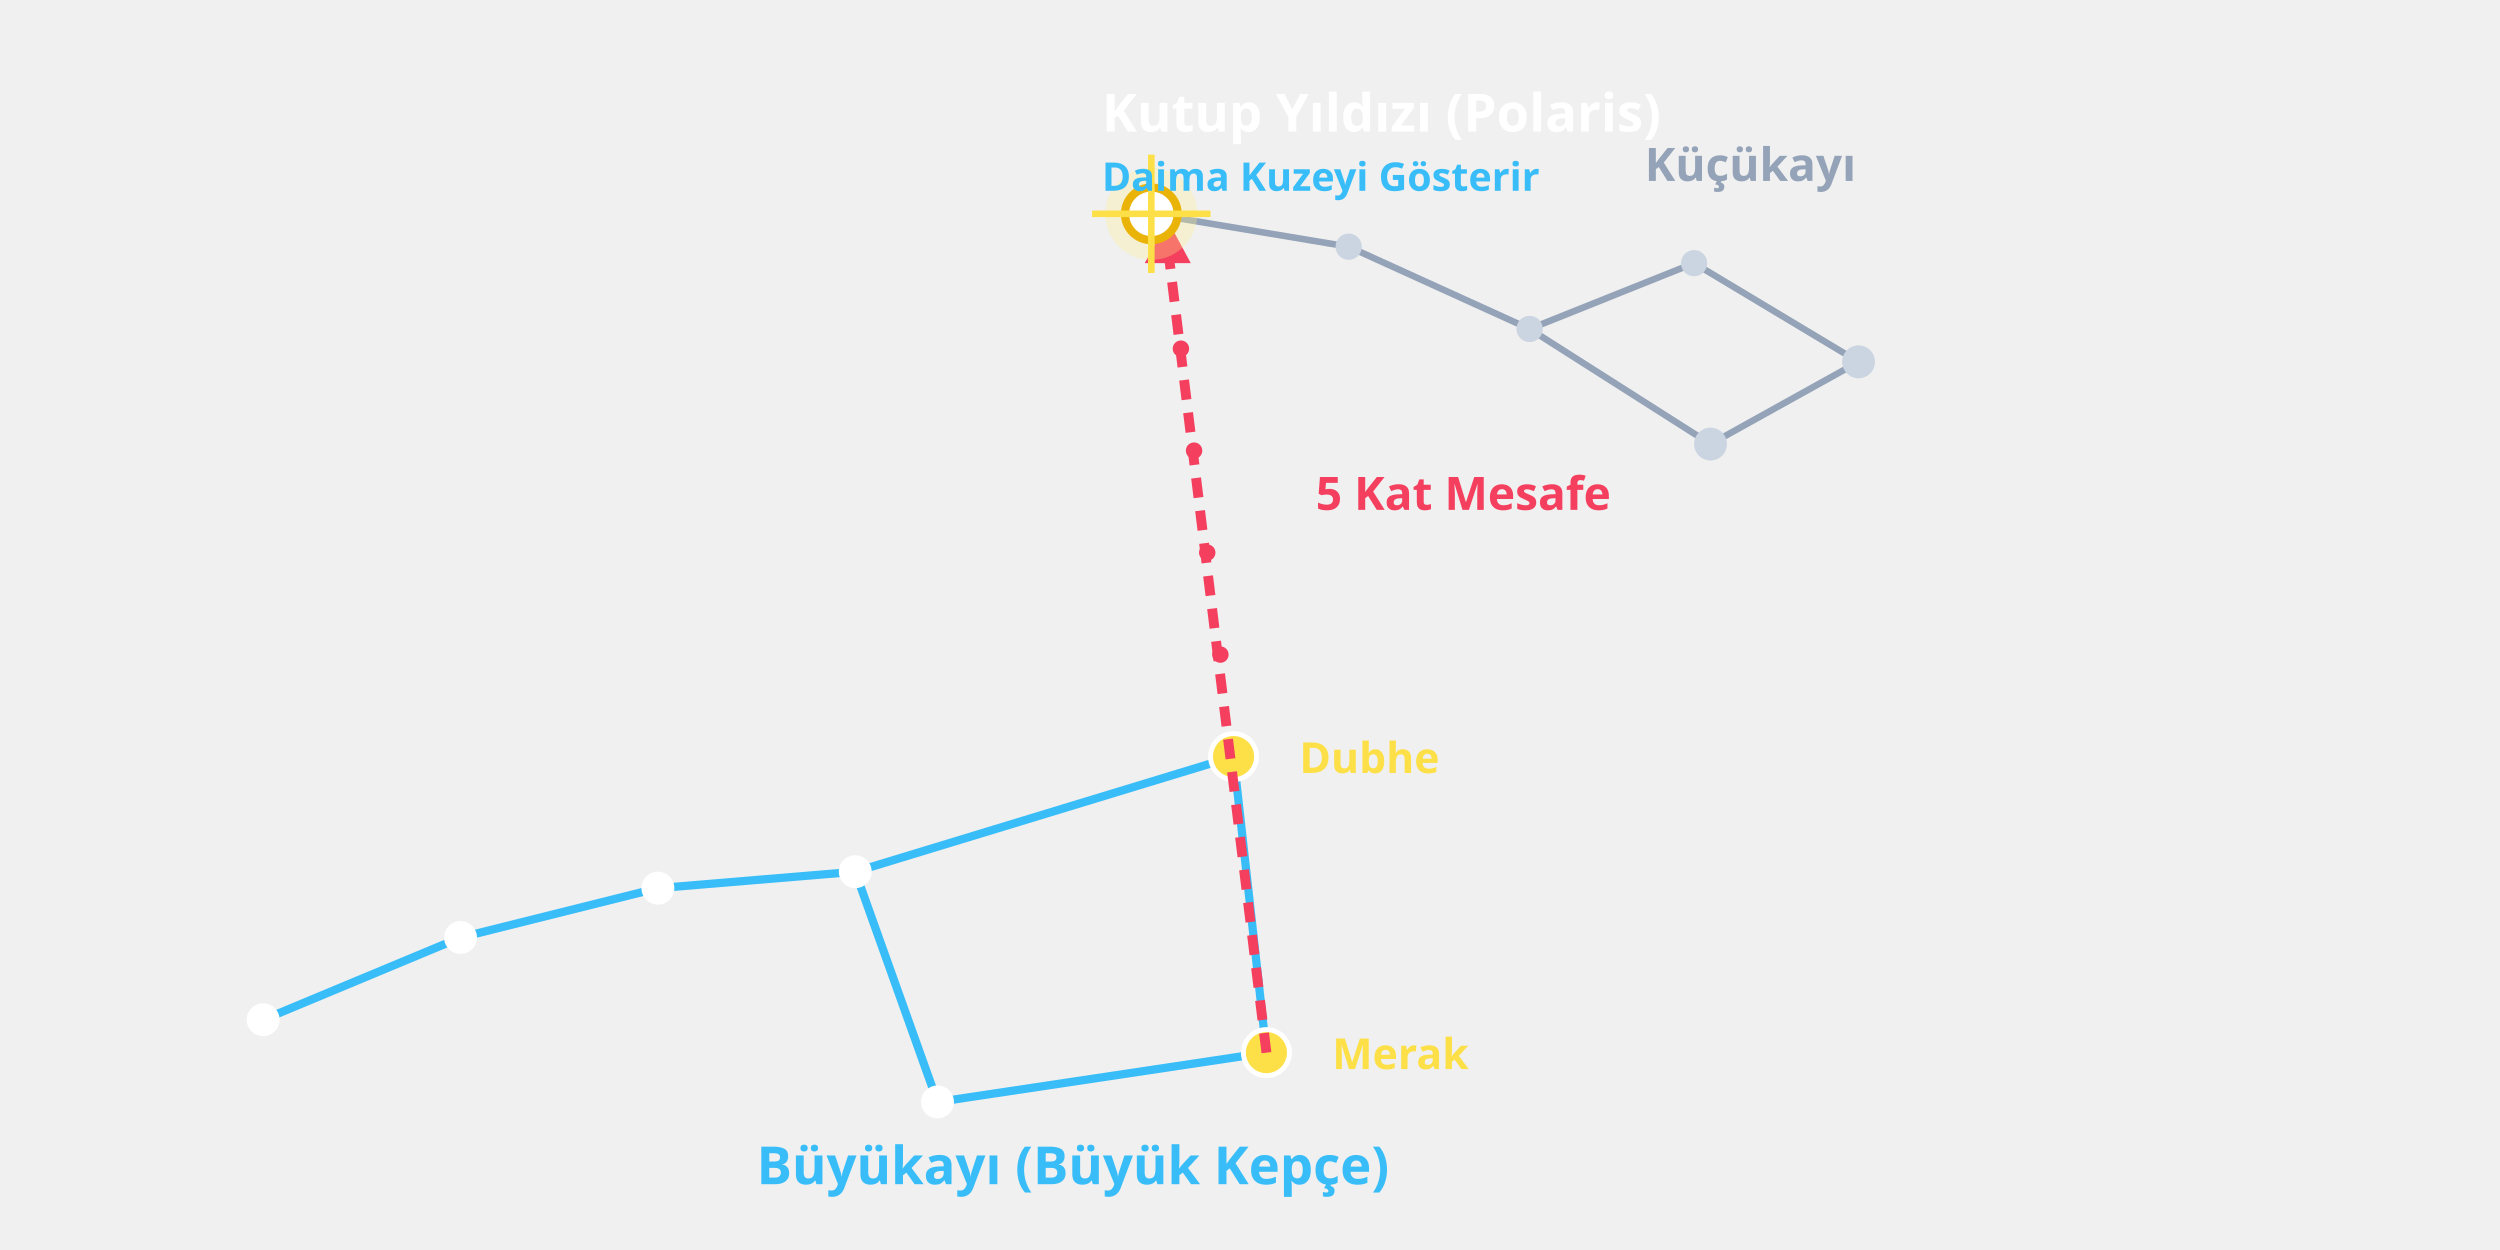
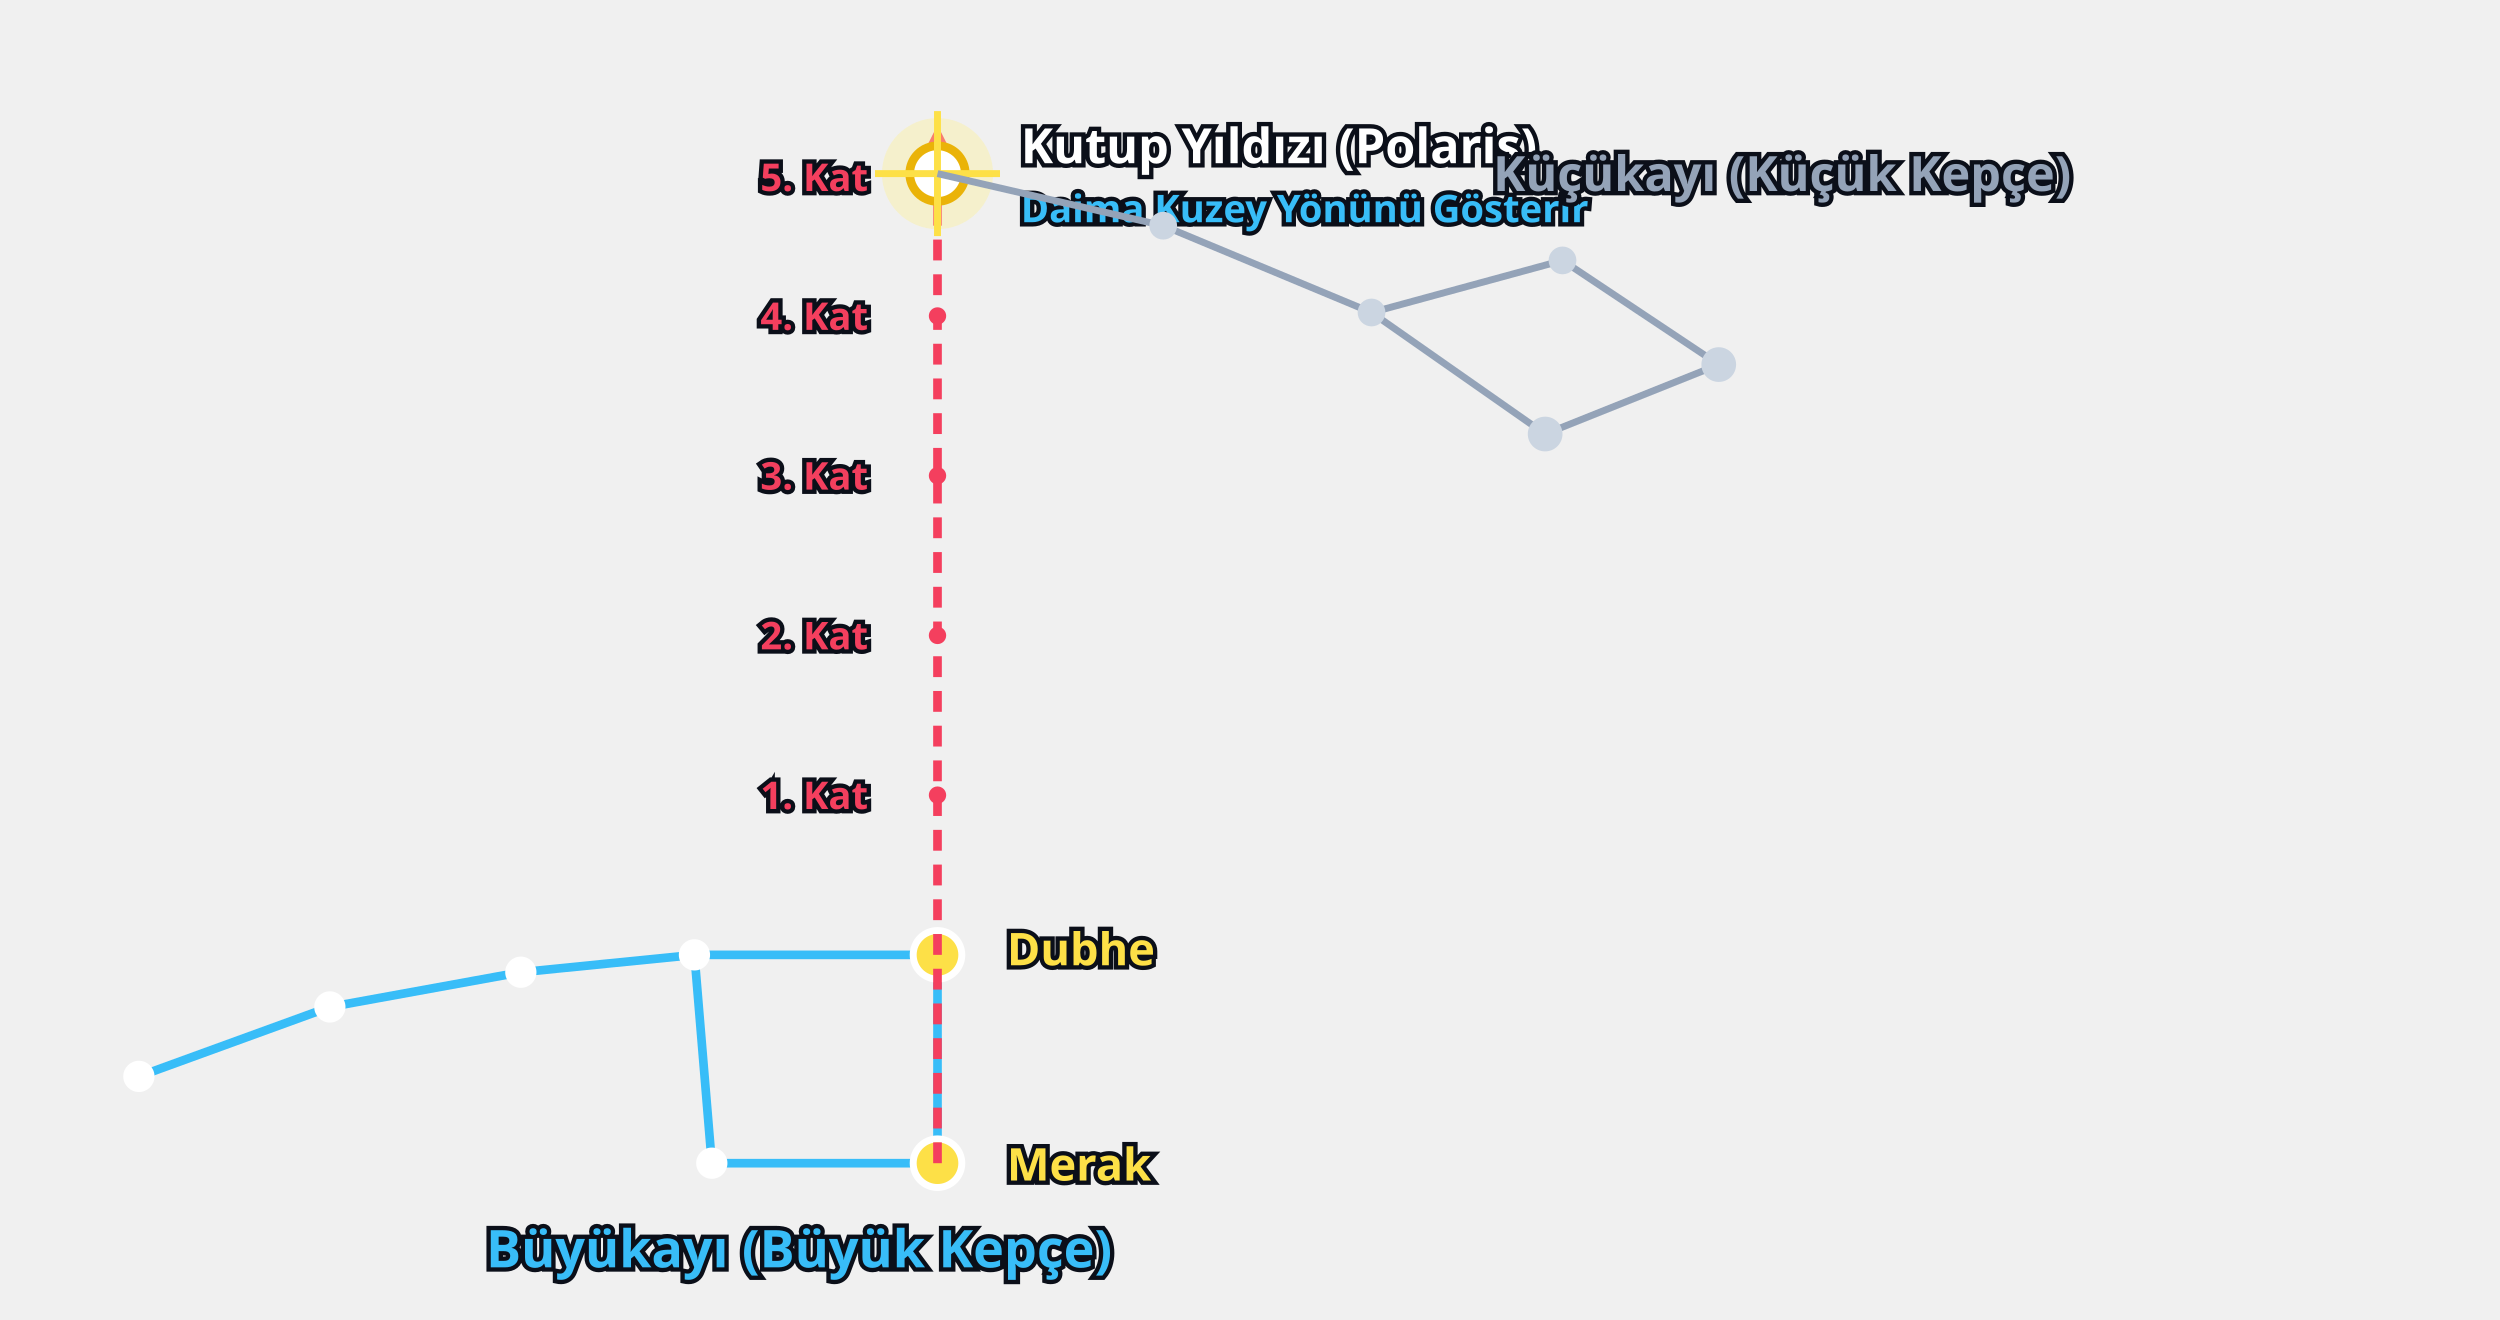
- <svg xmlns="http://www.w3.org/2000/svg" viewBox="0 0 760 380" width="100%" height="100%">
+ <svg xmlns="http://www.w3.org/2000/svg" viewBox="0 0 720 380" width="100%" height="100%">
  <rect width="100%" height="100%" fill="none" />
-   <polyline points="80,310 140,285 200,270 260,265" stroke="#38bdf8" stroke-width="2.5" fill="none" />
-   <polygon points="260,265 285,335 385,320 375,230" stroke="#38bdf8" stroke-width="2.5" fill="none" />
-   <circle cx="80" cy="310" r="5" fill="#ffffff" />
-   <circle cx="140" cy="285" r="5" fill="#ffffff" />
-   <circle cx="200" cy="270" r="5" fill="#ffffff" />
-   <circle cx="260" cy="265" r="5" fill="#ffffff" />
-   <circle cx="285" cy="335" r="5" fill="#ffffff" />
-   <circle cx="385" cy="320" r="7" fill="#fde047" stroke="#ffffff" stroke-width="1.5" />
-   <circle cx="375" cy="230" r="7" fill="#fde047" stroke="#ffffff" stroke-width="1.5" />
-   <text x="405" y="325" fill="#fde047" font-size="13" font-weight="bold" font-family="system-ui, sans-serif">Merak</text>
-   <text x="395" y="235" fill="#fde047" font-size="13" font-weight="bold" font-family="system-ui, sans-serif">Dubhe</text>
-   <text x="230" y="360" fill="#38bdf8" font-size="16" font-weight="bold" font-family="system-ui, sans-serif">Büyükayı (Büyük Kepçe)</text>
-   <line x1="385" y1="320" x2="355" y2="75" stroke="#f43f5e" stroke-width="3" stroke-dasharray="6,4" />
-   <polygon points="355,67 348,80 362,80" fill="#f43f5e" />
-   <circle cx="371" cy="199" r="2.5" fill="#f43f5e" />
-   <circle cx="367" cy="168" r="2.5" fill="#f43f5e" />
-   <circle cx="363" cy="137" r="2.5" fill="#f43f5e" />
-   <circle cx="359" cy="106" r="2.5" fill="#f43f5e" />
-   <text x="400" y="155" fill="#f43f5e" font-size="14" font-weight="bold" font-family="system-ui, sans-serif">5 Kat Mesafe</text>
-   <polyline points="350,65 410,75 465,100" stroke="#94a3b8" stroke-width="2" fill="none" />
-   <polygon points="465,100 515,80 565,110 520,135" stroke="#94a3b8" stroke-width="2" fill="none" />
-   <circle cx="410" cy="75" r="4" fill="#cbd5e1" />
-   <circle cx="465" cy="100" r="4" fill="#cbd5e1" />
-   <circle cx="515" cy="80" r="4" fill="#cbd5e1" />
-   <circle cx="565" cy="110" r="5" fill="#cbd5e1" />
-   <circle cx="520" cy="135" r="5" fill="#cbd5e1" />
-   <g transform="translate(350, 65)">
-     <circle cx="0" cy="0" r="14" fill="#fef08a" opacity="0.3" />
+   <polyline points="40,310 95,290 150,280 200,275" stroke="#38bdf8" stroke-width="2.5" fill="none" />
+   <polygon points="200,275 205,335 270,335 270,275" stroke="#38bdf8" stroke-width="2.5" fill="none" />
+   <circle cx="40" cy="310" r="4.5" fill="#ffffff" />
+   <circle cx="95" cy="290" r="4.5" fill="#ffffff" />
+   <circle cx="150" cy="280" r="4.5" fill="#ffffff" />
+   <circle cx="200" cy="275" r="4.5" fill="#ffffff" />
+   <circle cx="205" cy="335" r="4.5" fill="#ffffff" />
+   <circle cx="270" cy="335" r="7" fill="#fde047" stroke="#ffffff" stroke-width="2" />
+   <circle cx="270" cy="275" r="7" fill="#fde047" stroke="#ffffff" stroke-width="2" />
+   <text x="290" y="340" fill="#fde047" font-size="13" font-weight="bold" font-family="system-ui, sans-serif" paint-order="stroke fill" stroke="#0b0f19" stroke-width="2.5px">Merak</text>
+   <text x="290" y="278" fill="#fde047" font-size="13" font-weight="bold" font-family="system-ui, sans-serif" paint-order="stroke fill" stroke="#0b0f19" stroke-width="2.5px">Dubhe</text>
+   <text x="140" y="365" fill="#38bdf8" font-size="15" font-weight="bold" font-family="system-ui, sans-serif" paint-order="stroke fill" stroke="#0b0f19" stroke-width="2.5px">Büyükayı (Büyük Kepçe)</text>
+   <line x1="270" y1="335" x2="270" y2="45" stroke="#f43f5e" stroke-width="2.5" stroke-dasharray="6,4" />
+   <polygon points="270,36 264,48 276,48" fill="#f43f5e" />
+   <circle cx="270" cy="229" r="2.5" fill="#f43f5e" />
+   <text x="250" y="233" fill="#f43f5e" font-size="11" font-weight="bold" text-anchor="end" font-family="system-ui, sans-serif" paint-order="stroke fill" stroke="#0b0f19" stroke-width="2.5px">1. Kat</text>
+   <circle cx="270" cy="183" r="2.5" fill="#f43f5e" />
+   <text x="250" y="187" fill="#f43f5e" font-size="11" font-weight="bold" text-anchor="end" font-family="system-ui, sans-serif" paint-order="stroke fill" stroke="#0b0f19" stroke-width="2.5px">2. Kat</text>
+   <circle cx="270" cy="137" r="2.5" fill="#f43f5e" />
+   <text x="250" y="141" fill="#f43f5e" font-size="11" font-weight="bold" text-anchor="end" font-family="system-ui, sans-serif" paint-order="stroke fill" stroke="#0b0f19" stroke-width="2.5px">3. Kat</text>
+   <circle cx="270" cy="91" r="2.5" fill="#f43f5e" />
+   <text x="250" y="95" fill="#f43f5e" font-size="11" font-weight="bold" text-anchor="end" font-family="system-ui, sans-serif" paint-order="stroke fill" stroke="#0b0f19" stroke-width="2.5px">4. Kat</text>
+   <text x="250" y="55" fill="#f43f5e" font-size="11" font-weight="bold" text-anchor="end" font-family="system-ui, sans-serif" paint-order="stroke fill" stroke="#0b0f19" stroke-width="2.5px">5. Kat</text>
+   <g transform="translate(270, 50)">
+     <circle cx="0" cy="0" r="16" fill="#fef08a" opacity="0.35" />
    <circle cx="0" cy="0" r="8" fill="#ffffff" stroke="#eab308" stroke-width="2.5" />
    <line x1="0" y1="-18" x2="0" y2="18" stroke="#fde047" stroke-width="2" />
    <line x1="-18" y1="0" x2="18" y2="0" stroke="#fde047" stroke-width="2" />
-     <text x="-15" y="-25" fill="#ffffff" font-size="16" font-weight="bold" font-family="system-ui, sans-serif">Kutup Yıldızı (Polaris)</text>
-     <text x="-15" y="-7" fill="#38bdf8" font-size="12" font-weight="bold" font-family="system-ui, sans-serif">Daima Kuzeyi Gösterir</text>
+     <text x="24" y="-3" fill="#ffffff" font-size="14" font-weight="bold" font-family="system-ui, sans-serif" paint-order="stroke fill" stroke="#0b0f19" stroke-width="2.5px">Kutup Yıldızı (Polaris)</text>
+     <text x="24" y="14" fill="#38bdf8" font-size="11" font-weight="bold" font-family="system-ui, sans-serif" paint-order="stroke fill" stroke="#0b0f19" stroke-width="2.5px">Daima Kuzey Yönünü Gösterir</text>
  </g>
-   <text x="500" y="55" fill="#94a3b8" font-size="14" font-weight="bold" font-family="system-ui, sans-serif">Küçükayı</text>
+   <polyline points="270,50 335,65 395,90" stroke="#94a3b8" stroke-width="2" fill="none" />
+   <polygon points="395,90 450,75 495,105 445,125" stroke="#94a3b8" stroke-width="2" fill="none" />
+   <circle cx="335" cy="65" r="4" fill="#cbd5e1" />
+   <circle cx="395" cy="90" r="4" fill="#cbd5e1" />
+   <circle cx="450" cy="75" r="4" fill="#cbd5e1" />
+   <circle cx="495" cy="105" r="5" fill="#cbd5e1" />
+   <circle cx="445" cy="125" r="5" fill="#cbd5e1" />
+   <text x="430" y="55" fill="#94a3b8" font-size="14" font-weight="bold" font-family="system-ui, sans-serif" paint-order="stroke fill" stroke="#0b0f19" stroke-width="2.5px">Küçükayı (Küçük Kepçe)</text>
</svg>
